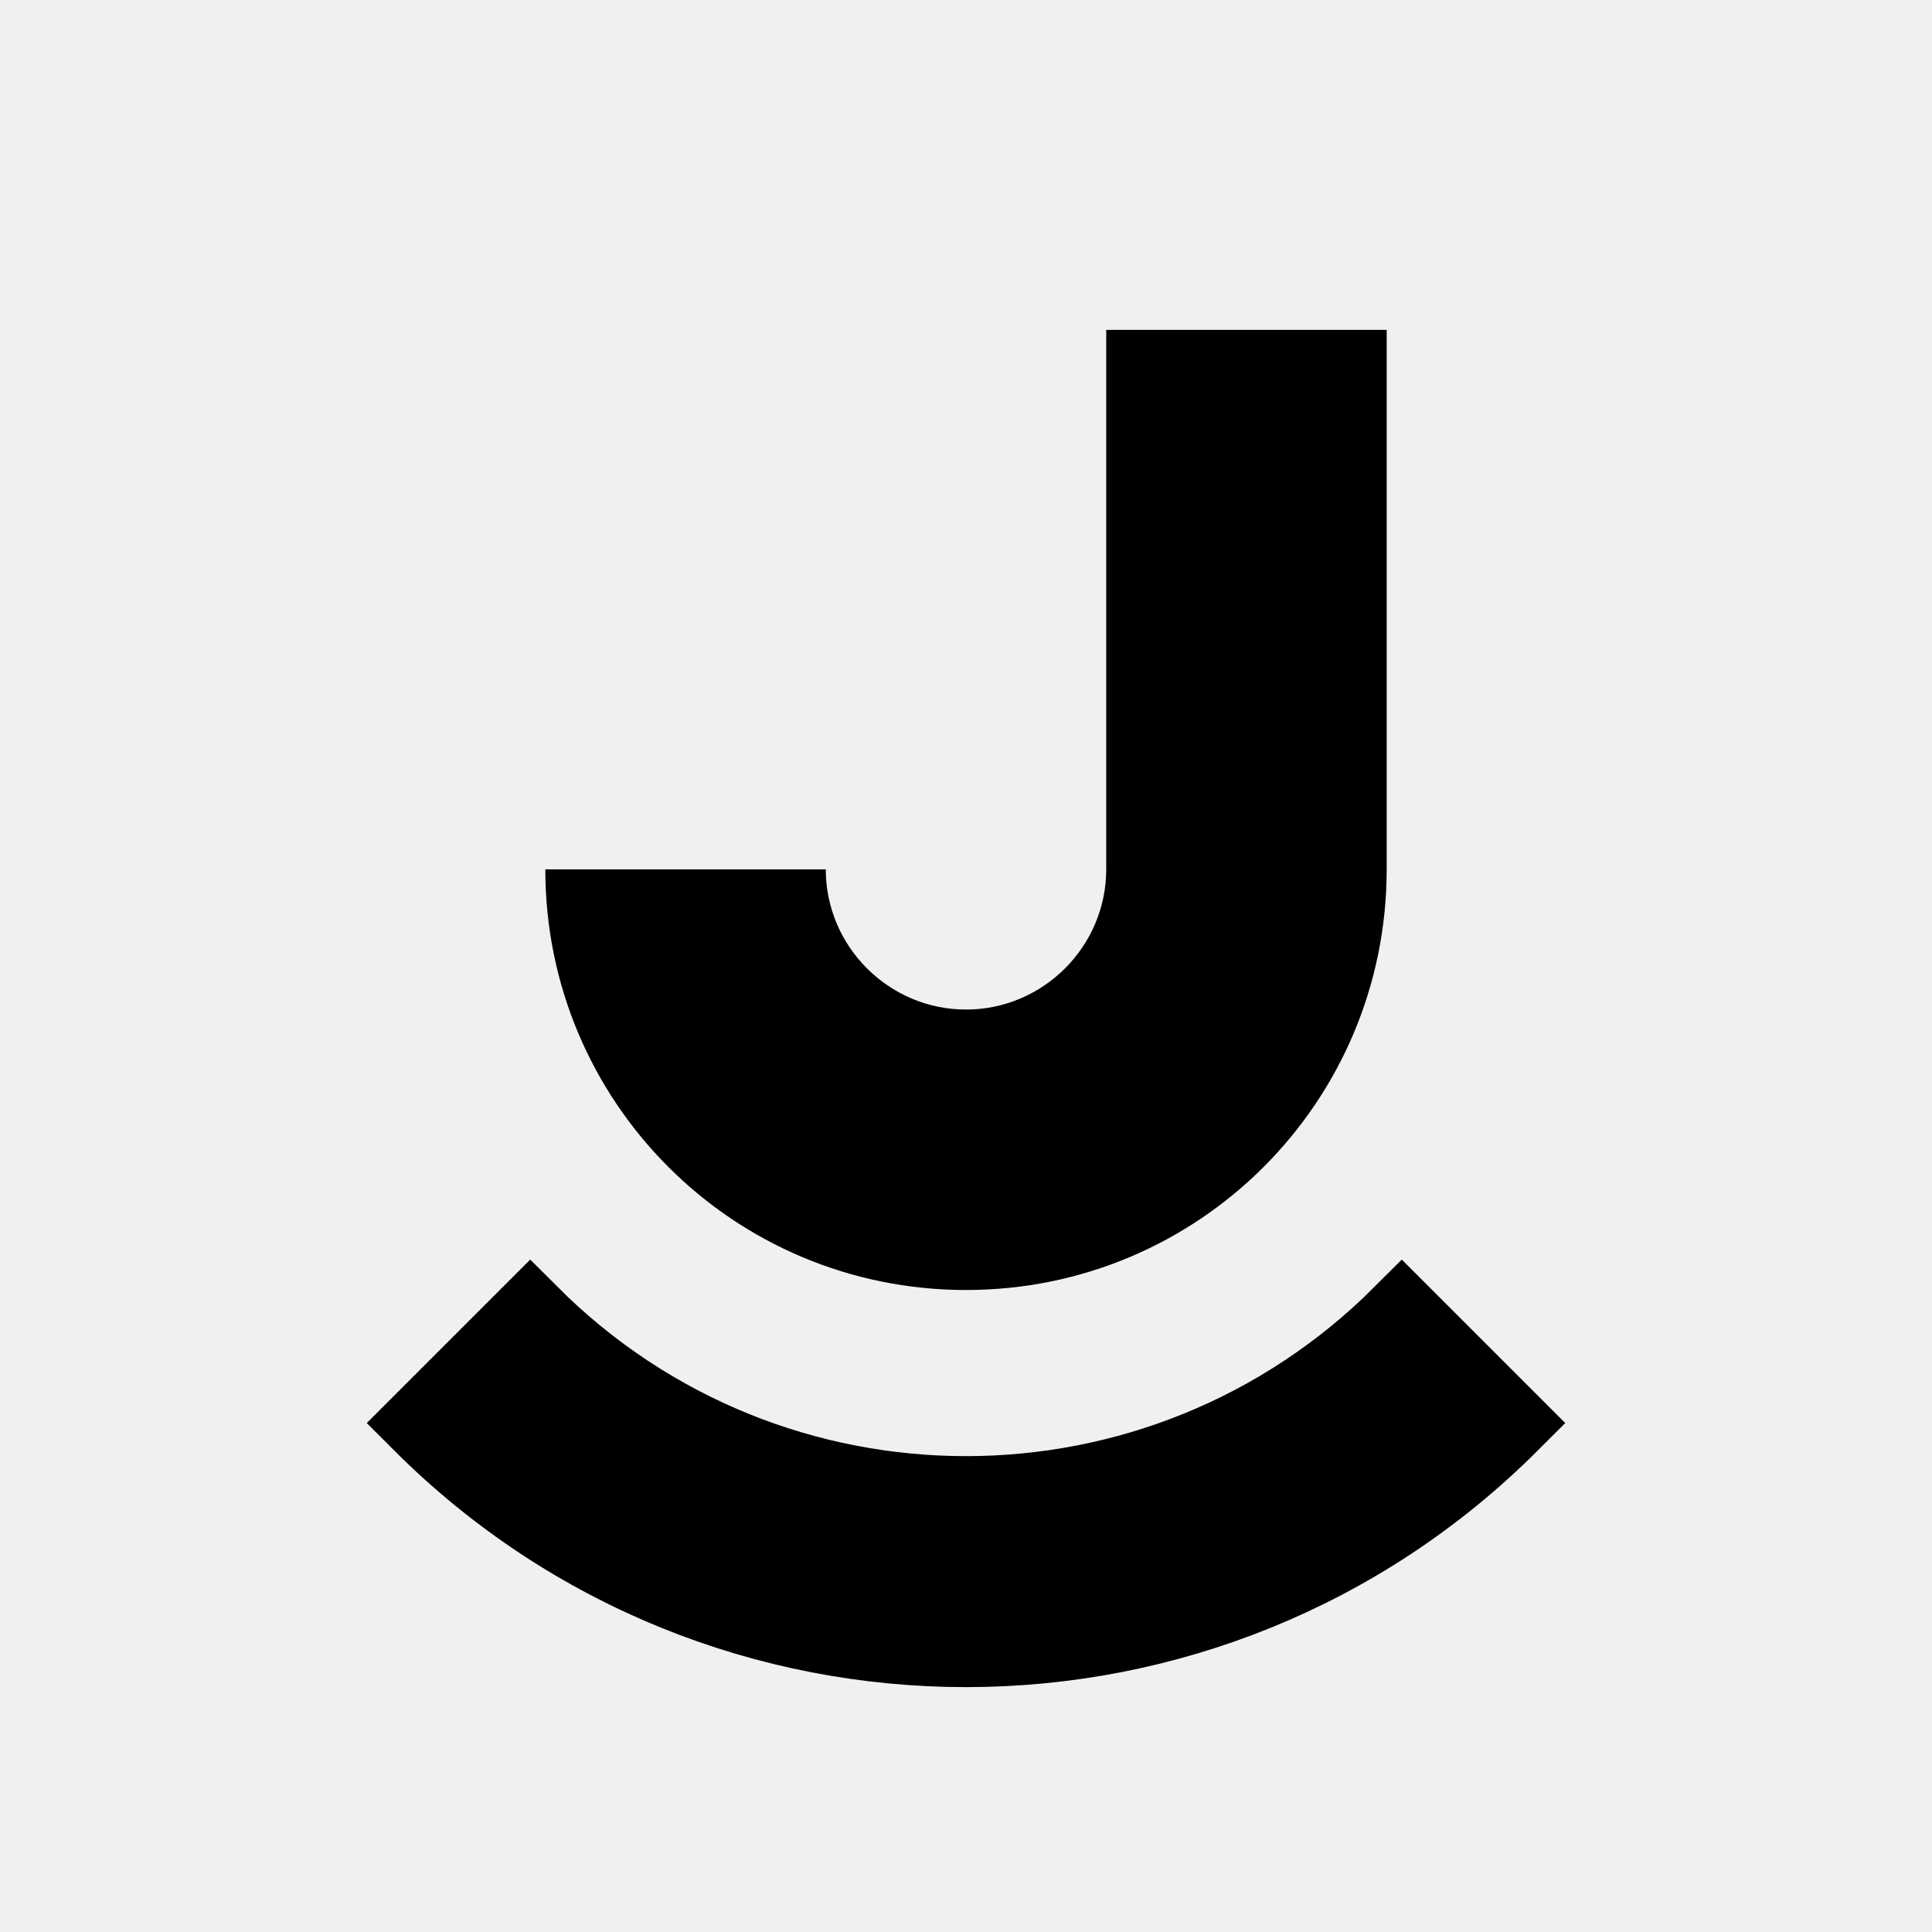
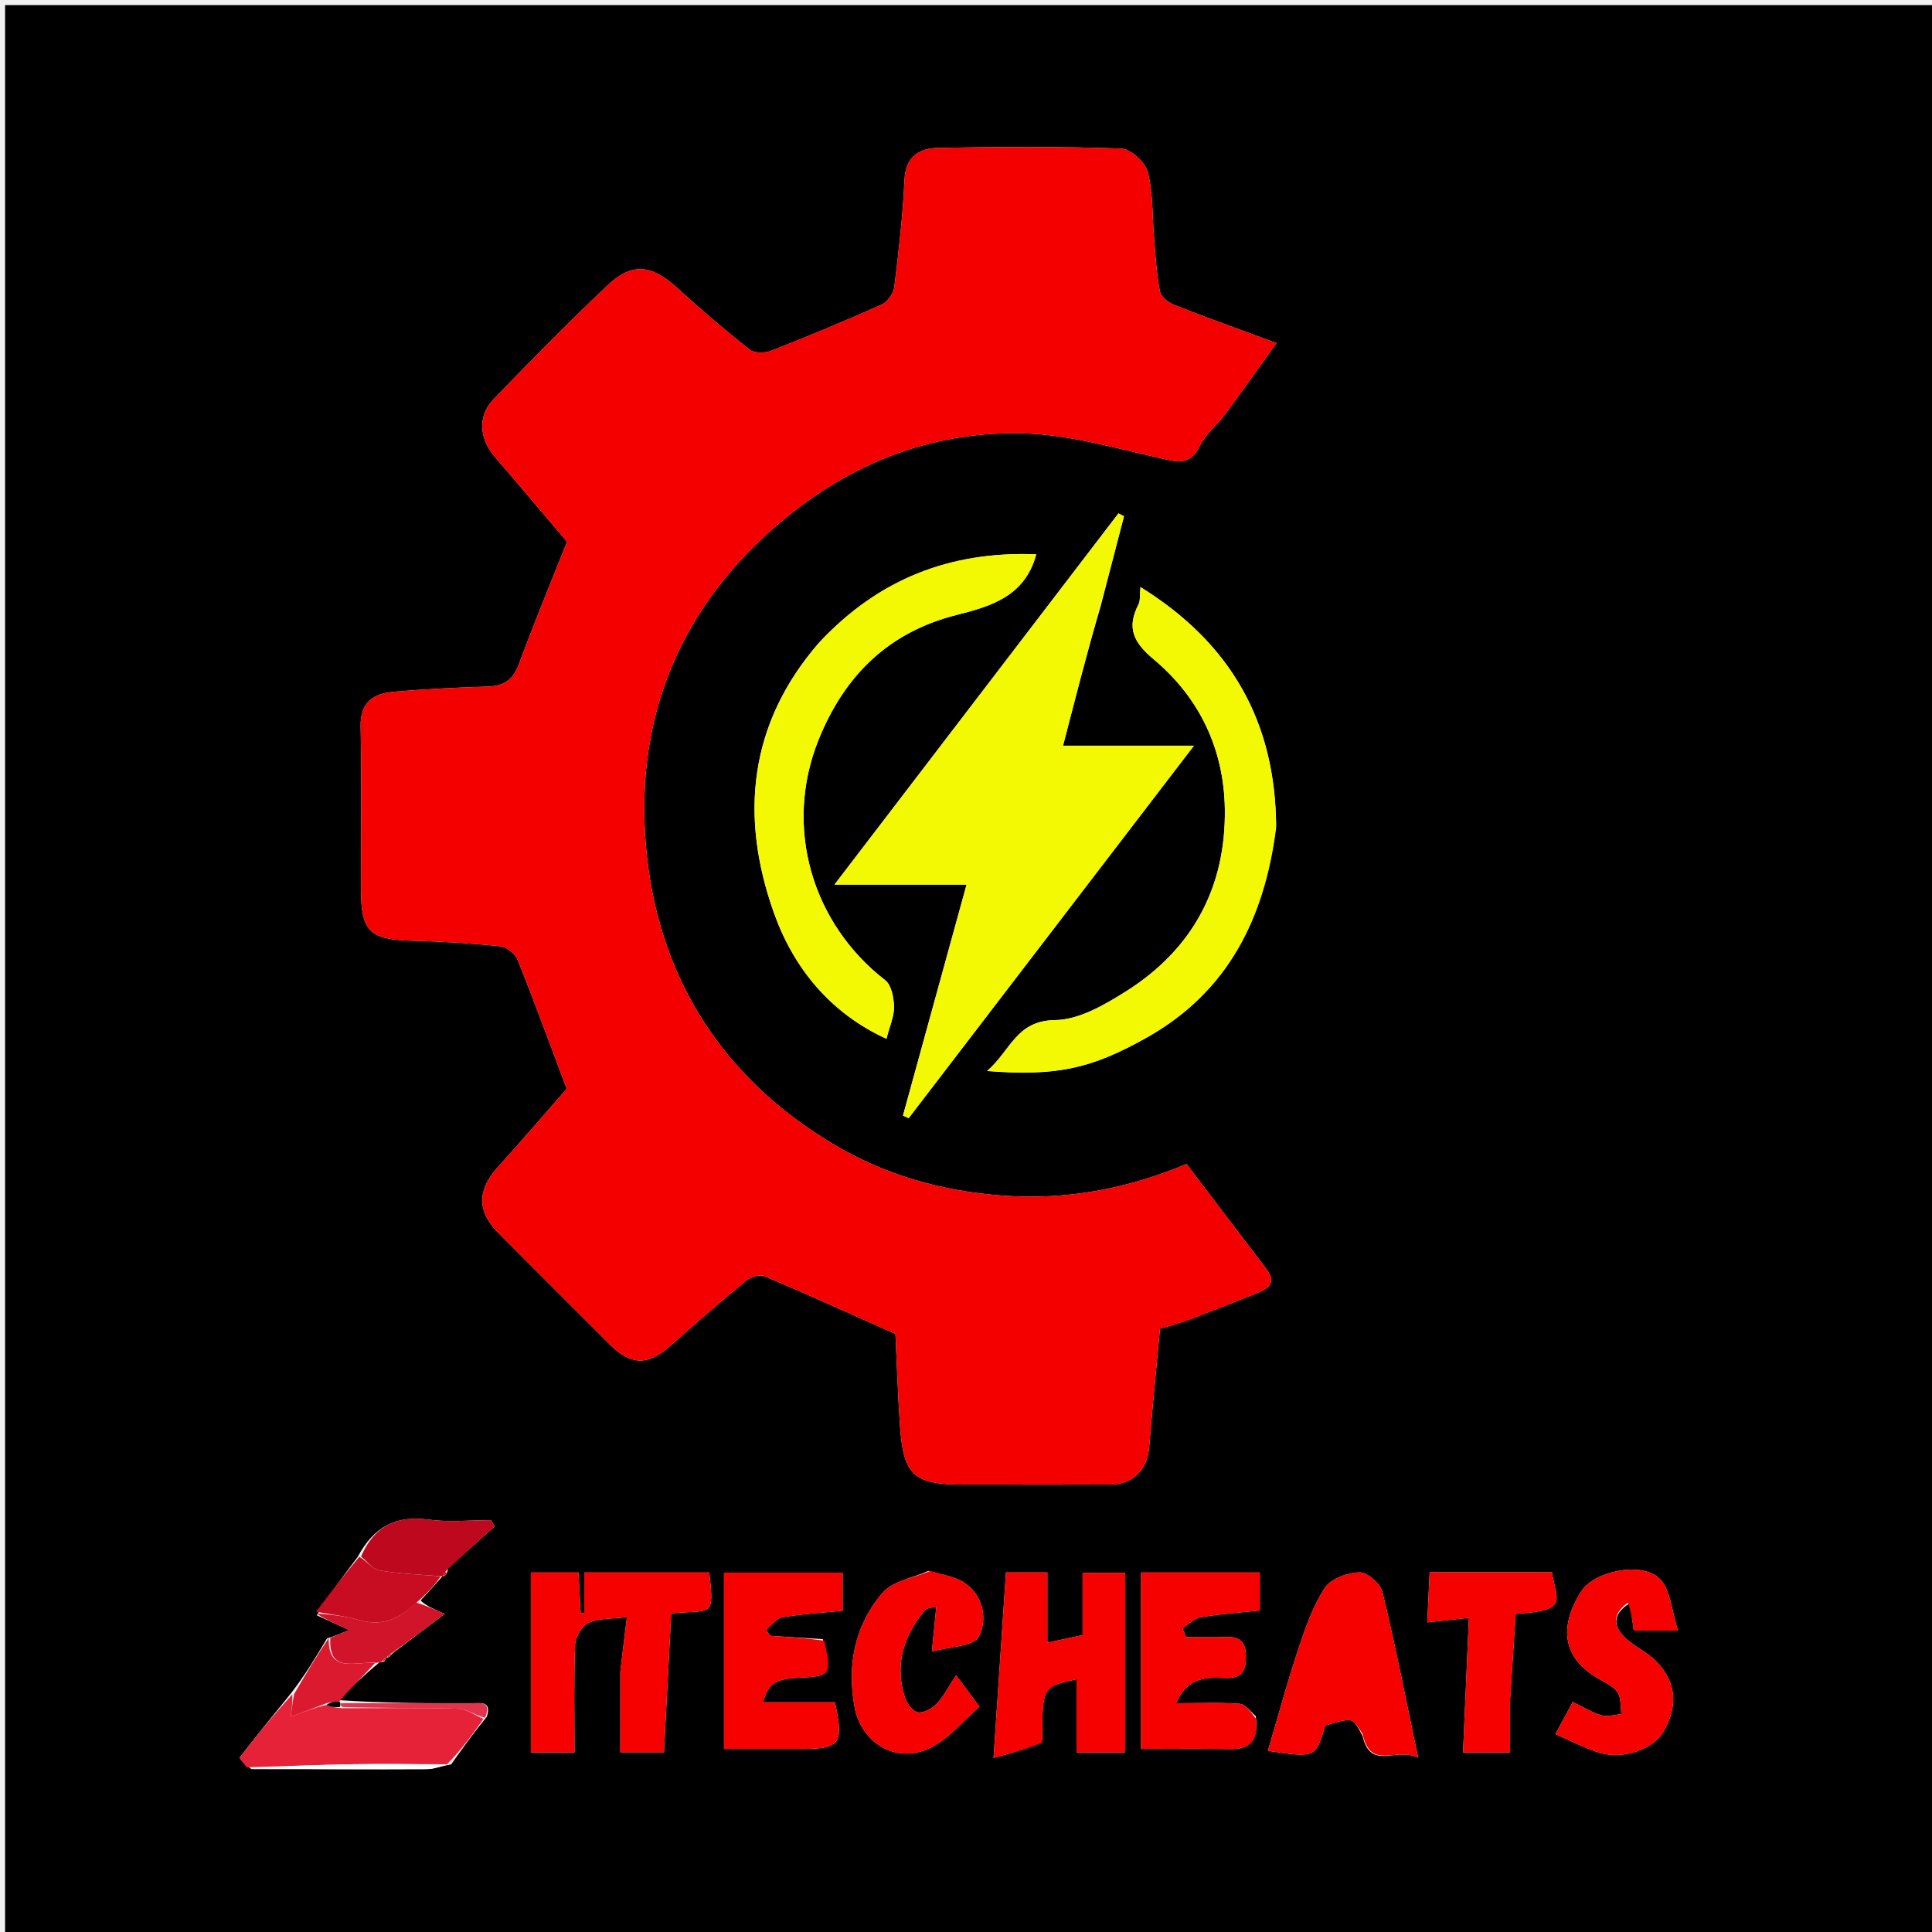
- <svg xmlns="http://www.w3.org/2000/svg" version="1.1" width="2048.00" height="2048.00" viewBox="0 0 2048.0 2048.0">
-   <g id="document" transform="matrix(1,0,0,1,1024.0,1024.0)">
-     <path d="M445.945,-674.314 L445.945,-102.478 C445.945,144.278 246.756,343.467 -7.92415e-05,343.467 C-246.756,343.467 -445.945,144.278 -445.945,-102.478 L-445.945,-102.478 L-148.648,-102.478 L-148.648,-102.478 C-148.648,-20.721 -81.757,46.17 -3.96681e-05,46.17 C81.757,46.17 148.648,-20.721 148.648,-102.478 L148.648,-674.314 L445.945,-674.314 Z " fill="#000000" fill-opacity="1.00" />
-     <path d="M-461.948,369.011 L-577.434,484.497 C-258.691,803.241 258.691,803.241 577.434,484.497 L461.948,369.01 C206.722,624.237 -206.722,624.237 -461.948,369.011 Z " fill="#000000" fill-opacity="1.00" stroke-width="81.73" stroke="#000000" stroke-linecap="square" stroke-linejoin="miter" />
-   </g>
+ <svg xmlns="http://www.w3.org/2000/svg" version="1.1" id="Layer_1" x="0px" y="0px" width="100%" viewBox="0 0 380 380" enable-background="new 0 0 380 380" xml:space="preserve">
+   <path fill="#000000" opacity="1" stroke="none" d=" M205,381   C136.667,381 68.833,381 1,381   C1,254.333 1,127.667 1,1   C127.667,1 254.333,1 381,1   C381,127.667 381,254.333 381,381   C322.5,381 264,381 205,381  M76.008,326.004   C76.008,326.004 76.033,326.067 76.541,325.936   C76.736,325.657 76.931,325.377 77.733,324.791   C80.817,322.463 83.902,320.134 87.463,317.445   C85.196,316.429 83.671,315.745 82.728,314.786   C84.183,313.212 85.637,311.639 87.035,310.02   C87.035,310.02 87.032,310.092 87.493,309.907   C87.823,309.705 87.937,309.417 88.148,308.421   C91.197,305.691 94.245,302.962 97.294,300.232   C97.055,299.819 96.816,299.406 96.577,298.993   C92.486,298.993 88.334,299.44 84.318,298.891   C77.874,298.011 73.549,300.241 70.33,306.261   C67.607,309.843 64.884,313.424 62.306,317.706   C63.789,318.379 65.271,319.052 68.711,320.613   C66.999,321.31 65.988,321.722 64.309,322.276   C62.2,325.807 60.091,329.338 57.272,333.004   C53.876,337.202 50.456,341.381 47.164,345.658   C47.021,345.844 48.055,346.934 49.494,347.97   C60.982,347.98 72.471,348.018 83.96,347.962   C85.317,347.955 86.671,347.428 88.741,347.021   C90.858,344.041 92.975,341.061 95.768,337.624   C96.746,334.414 94.414,335.022 92.708,335.019   C84.123,335.004 75.538,335.02 66.467,334.377   C69.022,331.941 71.577,329.504 74.587,327.001   C74.587,327.001 75.021,326.852 75.529,326.866   C75.707,326.591 75.886,326.317 76.008,326.004  M233.964,259.533   C238.364,257.817 242.78,256.139 247.158,254.367   C249.32,253.492 251.224,252.399 249.121,249.646   C243.869,242.768 238.646,235.868 233.386,228.944   C221.633,233.847 209.741,236.106 197.049,235.147   C185.029,234.239 173.932,231.066 163.686,224.91   C142.458,212.156 130.029,193.003 127.289,168.832   C124.22,141.765 133.584,118.719 155.193,101.333   C168.688,90.476 184.271,84.749 201.481,85.243   C210.313,85.497 219.113,88.096 227.843,90.019   C231.249,90.769 233.995,91.864 236.007,87.674   C237.112,85.373 239.355,83.644 240.92,81.535   C244.183,77.134 247.337,72.653 251.06,67.476   C243.737,64.769 237.331,62.479 231.002,59.99   C229.847,59.536 228.354,58.402 228.147,57.357   C227.481,53.991 227.303,50.524 227.01,47.09   C226.631,42.661 226.824,38.101 225.758,33.852   C225.273,31.921 222.4,29.284 220.532,29.219   C208.547,28.799 196.538,28.871 184.542,29.084   C180.852,29.149 178.122,30.751 177.908,35.36   C177.581,42.404 176.771,49.435 175.898,56.438   C175.74,57.708 174.561,59.396 173.414,59.91   C166.271,63.111 159.034,66.112 151.745,68.968   C150.498,69.457 148.399,69.513 147.471,68.782   C142.564,64.913 137.804,60.839 133.187,56.624   C128.155,52.031 124.319,51.555 119.421,56.195   C111.802,63.411 104.432,70.899 97.142,78.451   C93.887,81.823 94.237,86.276 97.358,89.897   C102.278,95.607 107.129,101.377 111.531,106.557   C108.227,114.891 104.975,122.719 102.046,130.666   C100.895,133.787 99.04,134.955 95.847,135.046   C89.741,135.22 83.632,135.542 77.545,136.049   C73.547,136.382 70.837,138.023 70.934,142.862   C71.148,153.524 70.999,164.193 71,174.86   C71.001,183.23 72.688,184.811 81.144,185.035   C86.917,185.187 92.697,185.525 98.438,186.12   C99.673,186.248 101.337,187.607 101.814,188.796   C105.077,196.914 108.075,205.138 111.468,214.15   C107.428,218.756 102.72,224.244 97.876,229.609   C93.852,234.066 93.813,238.285 98.009,242.491   C105.306,249.805 112.599,257.125 119.919,264.417   C124.079,268.56 127.377,268.616 131.679,264.834   C136.626,260.484 141.582,256.14 146.665,251.954   C147.576,251.204 149.394,250.598 150.34,250.997   C158.84,254.583 167.238,258.409 176.121,262.368   C176.398,268.065 176.595,274.334 177.031,280.586   C177.699,290.183 179.76,291.999 189.482,291.999   C199.148,291.999 208.815,292.032 218.481,291.984   C222.84,291.963 225.667,289.033 226.022,284.693   C226.665,276.849 227.446,269.016 228.155,261.334   C230.085,260.797 231.663,260.358 233.964,259.533  M216.562,118.969   C218.067,113.16 219.571,107.352 221.075,101.543   C220.713,101.353 220.351,101.163 219.99,100.973   C201.587,125.028 183.185,149.084 164.132,173.989   C173.423,173.989 181.616,173.989 190.113,173.989   C185.844,189.493 181.725,204.456 177.605,219.419   C177.976,219.592 178.347,219.765 178.718,219.938   C197.169,195.845 215.62,171.753 234.828,146.672   C225.244,146.672 217.201,146.672 209.084,146.672   C211.477,137.402 213.77,128.523 216.562,118.969  M250.997,162.368   C250.847,142.005 242.155,126.531 224.315,115.469   C224.154,117.055 224.32,118.117 223.922,118.889   C221.552,123.495 222.94,126.346 226.937,129.696   C235.928,137.229 240.75,147.371 240.914,159.15   C241.127,174.524 234.555,186.708 221.548,194.939   C217.292,197.632 212.226,200.589 207.501,200.642   C199.855,200.726 198.757,206.696 194.139,210.661   C207.79,211.695 214.607,210.246 225.612,204.04   C241.469,195.096 248.723,180.738 250.997,162.368  M160.984,126.522   C147.25,142.384 145.478,160.542 152.202,179.492   C156.061,190.371 163.286,199.256 174.353,204.321   C175.001,201.772 175.885,199.883 175.839,198.018   C175.795,196.231 175.339,193.753 174.114,192.803   C159.678,181.613 154.091,162.665 161,145.51   C166.068,132.924 174.696,124.368 188.052,120.979   C194.871,119.249 201.562,117.36 203.822,109.024   C187.052,108.384 172.91,113.758 160.984,126.522  M122.014,328.834   C122.014,334.102 122.014,339.371 122.014,344.642   C125.315,344.642 128.026,344.642 130.592,344.642   C131.083,335.27 131.554,326.259 132.022,317.339   C140.106,316.556 140.507,318.345 139.512,309.286   C131.472,309.286 123.414,309.286 114.912,309.286   C114.912,312.123 114.912,314.678 114.912,317.232   C114.677,317.237 114.442,317.242 114.207,317.247   C114.07,314.654 113.932,312.06 113.785,309.288   C110.822,309.288 108.101,309.288 104.418,309.288   C104.418,321.176 104.418,332.77 104.418,344.686   C106.867,344.686 109.74,344.686 113.001,344.686   C113.001,337.433 112.847,330.413 113.124,323.41   C113.183,321.914 114.487,319.783 115.789,319.18   C117.752,318.272 120.218,318.45 123.309,318.06   C122.88,321.505 122.481,324.702 122.014,328.834  M204.996,342.27   C205.009,331.759 205.009,331.759 211.739,330.296   C211.739,335.01 211.739,339.707 211.739,344.697   C214.886,344.697 217.755,344.697 221.312,344.697   C221.312,332.741 221.312,321.069 221.312,309.353   C218.698,309.353 215.982,309.353 212.937,309.353   C212.937,313.656 212.937,317.61 212.937,321.602   C210.582,322.109 208.55,322.546 205.999,323.095   C205.999,318.342 205.999,313.903 205.999,309.28   C203.129,309.28 200.734,309.28 197.86,309.28   C197.069,321.09 196.295,332.656 195.418,345.748   C199.106,344.765 202.041,343.982 204.996,342.27  M268.003,341.463   C269.589,348.334 274.483,343.583 278.925,345.696   C276.415,333.762 274.397,323.376 271.9,313.106   C271.503,311.47 268.921,309.221 267.406,309.265   C265.041,309.332 261.777,310.495 260.589,312.306   C258.217,315.922 256.739,320.209 255.354,324.372   C253.173,330.932 251.374,337.618 249.378,344.369   C258.747,345.766 258.747,345.766 260.671,339.374   C262.346,338.972 263.95,338.25 265.504,338.346   C266.378,338.399 267.169,339.801 268.003,341.463  M161.828,322.397   C158.388,322.182 154.948,321.967 151.508,321.751   C151.218,321.361 150.927,320.97 150.637,320.579   C151.711,319.721 152.69,318.309 153.877,318.105   C157.719,317.444 161.638,317.226 165.725,316.817   C165.725,314.188 165.725,311.804 165.725,309.317   C158.072,309.317 150.697,309.317 142.405,309.317   C142.405,321.24 142.405,332.837 142.405,344   C147.251,344 152.451,344.004 157.65,343.999   C165.266,343.993 166.026,343 164.212,334.815   C159.616,334.815 154.901,334.815 150.072,334.815   C151.131,331.11 152.546,330.211 157.007,330.001   C163.425,329.7 163.604,329.471 161.828,322.397  M246.994,337.54   C245.953,336.694 244.961,335.204 243.861,335.119   C239.982,334.82 236.066,335.003 231.315,335.003   C233.639,329.659 237.48,329.908 241.096,330.041   C244.273,330.157 245.072,328.648 245.055,325.778   C245.038,322.961 243.898,321.859 241.152,321.978   C238.536,322.091 235.911,322.002 233.291,322.002   C233.049,321.434 232.808,320.865 232.566,320.297   C233.76,319.532 234.876,318.307 236.162,318.089   C239.995,317.437 243.894,317.181 247.783,316.769   C247.783,314.059 247.783,311.789 247.783,309.287   C240.174,309.287 232.783,309.287 224.433,309.287   C224.433,321.203 224.433,332.826 224.433,343.999   C229.945,343.999 235.832,343.904 241.715,344.032   C245.693,344.119 247.623,342.574 246.994,337.54  M182.567,309   C179.521,310.379 175.585,310.988 173.6,313.285   C168.146,319.597 166.598,327.388 168.058,335.627   C169.323,342.769 176.13,346.949 182.751,343.892   C186.492,342.165 189.349,338.523 192.668,335.688   C190.796,333.179 189.571,331.535 188.048,329.492   C186.613,331.672 185.667,333.583 184.266,335.068   C183.36,336.028 181.712,336.954 180.544,336.797   C179.564,336.666 178.389,335.079 178.004,333.906   C175.879,327.429 177.739,321.738 181.944,316.667   C182.258,316.289 183.046,316.303 184.16,315.973   C183.882,318.834 183.649,321.224 183.296,324.849   C186.735,323.864 191.529,323.853 192.529,321.9   C194.228,318.581 193.533,313.898 189.663,311.306   C187.867,310.104 185.508,309.743 182.567,309  M320.607,315.294   C320.846,317.056 321.084,318.818 321.34,320.709   C323.862,320.709 326.258,320.709 330.039,320.709   C328.769,316.814 328.603,312.683 326.455,310.533   C322.926,307.002 313.498,309.055 311.008,312.994   C306.434,320.229 307.56,326.151 314.205,330.053   C315.605,330.875 317.277,331.606 318.144,332.852   C318.9,333.938 318.697,335.692 318.918,337.15   C317.597,337.257 316.172,337.727 314.979,337.385   C313.149,336.862 311.48,335.78 309.35,334.745   C308.222,336.836 307.191,338.747 305.93,341.083   C309.115,342.446 311.843,343.932 314.756,344.786   C319.279,346.112 325.077,344.043 327.035,340.812   C330.071,335.806 329.818,331.04 325.891,326.887   C324.253,325.155 321.922,324.099 320.091,322.522   C317.459,320.255 316.703,317.728 320.607,315.294  M297,334.518   C297.375,328.797 297.75,323.076 298.12,317.415   C308.601,316.81 306.184,314.908 305.245,309.248   C297.315,309.248 289.385,309.248 281.193,309.248   C281.039,312.515 280.896,315.552 280.729,319.099   C283.309,318.82 285.966,318.533 288.917,318.214   C288.527,327.136 288.146,335.814 287.758,344.694   C291.209,344.694 293.922,344.694 297,344.694   C297,341.426 297,338.459 297,334.518  z" />
+   <path fill="#F40000" opacity="1" stroke="none" d=" M233.602,259.726   C231.663,260.358 230.085,260.797 228.155,261.334   C227.446,269.016 226.665,276.849 226.022,284.693   C225.667,289.033 222.84,291.963 218.481,291.984   C208.815,292.032 199.148,291.999 189.482,291.999   C179.76,291.999 177.699,290.183 177.031,280.586   C176.595,274.334 176.398,268.065 176.121,262.368   C167.238,258.409 158.84,254.583 150.34,250.997   C149.394,250.598 147.576,251.204 146.665,251.954   C141.582,256.14 136.626,260.484 131.679,264.834   C127.377,268.616 124.079,268.56 119.919,264.417   C112.599,257.125 105.306,249.805 98.009,242.491   C93.813,238.285 93.852,234.066 97.876,229.609   C102.72,224.244 107.428,218.756 111.468,214.15   C108.075,205.138 105.077,196.914 101.814,188.796   C101.337,187.607 99.673,186.248 98.438,186.12   C92.697,185.525 86.917,185.187 81.144,185.035   C72.688,184.811 71.001,183.23 71,174.86   C70.999,164.193 71.148,153.524 70.934,142.862   C70.837,138.023 73.547,136.382 77.545,136.049   C83.632,135.542 89.741,135.22 95.847,135.046   C99.04,134.955 100.895,133.787 102.046,130.666   C104.975,122.719 108.227,114.891 111.531,106.557   C107.129,101.377 102.278,95.607 97.358,89.897   C94.237,86.276 93.887,81.823 97.142,78.451   C104.432,70.899 111.802,63.411 119.421,56.195   C124.319,51.555 128.155,52.031 133.187,56.624   C137.804,60.839 142.564,64.913 147.471,68.782   C148.399,69.513 150.498,69.457 151.745,68.968   C159.034,66.112 166.271,63.111 173.414,59.91   C174.561,59.396 175.74,57.708 175.898,56.438   C176.771,49.435 177.581,42.404 177.908,35.36   C178.122,30.751 180.852,29.149 184.542,29.084   C196.538,28.871 208.547,28.799 220.532,29.219   C222.4,29.284 225.273,31.921 225.758,33.852   C226.824,38.101 226.631,42.661 227.01,47.09   C227.303,50.524 227.481,53.991 228.147,57.357   C228.354,58.402 229.847,59.536 231.002,59.99   C237.331,62.479 243.737,64.769 251.06,67.476   C247.337,72.653 244.183,77.134 240.92,81.535   C239.355,83.644 237.112,85.373 236.007,87.674   C233.995,91.864 231.249,90.769 227.843,90.019   C219.113,88.096 210.313,85.497 201.481,85.243   C184.271,84.749 168.688,90.476 155.193,101.333   C133.584,118.719 124.22,141.765 127.289,168.832   C130.029,193.003 142.458,212.156 163.686,224.91   C173.932,231.066 185.029,234.239 197.049,235.147   C209.741,236.106 221.633,233.847 233.386,228.944   C238.646,235.868 243.869,242.768 249.121,249.646   C251.224,252.399 249.32,253.492 247.158,254.367   C242.78,256.139 238.364,257.817 233.602,259.726  z" />
+   <path fill="#F3F803" opacity="1" stroke="none" d=" M216.313,119.306   C213.77,128.523 211.477,137.402 209.084,146.672   C217.201,146.672 225.244,146.672 234.828,146.672   C215.62,171.753 197.169,195.845 178.718,219.938   C178.347,219.765 177.976,219.592 177.605,219.419   C181.725,204.456 185.844,189.493 190.113,173.989   C181.616,173.989 173.423,173.989 164.132,173.989   C183.185,149.084 201.587,125.028 219.99,100.973   C220.351,101.163 220.713,101.353 221.075,101.543   C219.571,107.352 218.067,113.16 216.313,119.306  z" />
+   <path fill="#F3F803" opacity="1" stroke="none" d=" M250.999,162.836   C248.723,180.738 241.469,195.096 225.612,204.04   C214.607,210.246 207.79,211.695 194.139,210.661   C198.757,206.696 199.855,200.726 207.501,200.642   C212.226,200.589 217.292,197.632 221.548,194.939   C234.555,186.708 241.127,174.524 240.914,159.15   C240.75,147.371 235.928,137.229 226.937,129.696   C222.94,126.346 221.552,123.495 223.922,118.889   C224.32,118.117 224.154,117.055 224.315,115.469   C242.155,126.531 250.847,142.005 250.999,162.836  z" />
+   <path fill="#F3F803" opacity="1" stroke="none" d=" M161.235,126.266   C172.91,113.758 187.052,108.384 203.822,109.024   C201.562,117.36 194.871,119.249 188.052,120.979   C174.696,124.368 166.068,132.924 161,145.51   C154.091,162.665 159.678,181.613 174.114,192.803   C175.339,193.753 175.795,196.231 175.839,198.018   C175.885,199.883 175.001,201.772 174.353,204.321   C163.286,199.256 156.061,190.371 152.202,179.492   C145.478,160.542 147.25,142.384 161.235,126.266  z" />
+   <path fill="#F60000" opacity="1" stroke="none" d=" M122.049,328.366   C122.481,324.702 122.88,321.505 123.309,318.06   C120.218,318.45 117.752,318.272 115.789,319.18   C114.487,319.783 113.183,321.914 113.124,323.41   C112.847,330.413 113.001,337.433 113.001,344.686   C109.74,344.686 106.867,344.686 104.418,344.686   C104.418,332.77 104.418,321.176 104.418,309.288   C108.101,309.288 110.822,309.288 113.785,309.288   C113.932,312.06 114.07,314.654 114.207,317.247   C114.442,317.242 114.677,317.237 114.912,317.232   C114.912,314.678 114.912,312.123 114.912,309.286   C123.414,309.286 131.472,309.286 139.512,309.286   C140.507,318.345 140.106,316.556 132.022,317.339   C131.554,326.259 131.083,335.27 130.592,344.642   C128.026,344.642 125.315,344.642 122.014,344.642   C122.014,339.371 122.014,334.102 122.049,328.366  z" />
+   <path fill="#F60000" opacity="1" stroke="none" d=" M204.986,342.734   C202.041,343.982 199.106,344.765 195.418,345.748   C196.295,332.656 197.069,321.09 197.86,309.28   C200.734,309.28 203.129,309.28 205.999,309.28   C205.999,313.903 205.999,318.342 205.999,323.095   C208.55,322.546 210.582,322.109 212.937,321.602   C212.937,317.61 212.937,313.656 212.937,309.353   C215.982,309.353 218.698,309.353 221.312,309.353   C221.312,321.069 221.312,332.741 221.312,344.697   C217.755,344.697 214.886,344.697 211.739,344.697   C211.739,339.707 211.739,335.01 211.739,330.296   C205.009,331.759 205.009,331.759 204.986,342.734  z" />
+   <path fill="#F60000" opacity="1" stroke="none" d=" M268,341.029   C267.169,339.801 266.378,338.399 265.504,338.346   C263.95,338.25 262.346,338.972 260.671,339.374   C258.747,345.766 258.747,345.766 249.378,344.369   C251.374,337.618 253.173,330.932 255.354,324.372   C256.739,320.209 258.217,315.922 260.589,312.306   C261.777,310.495 265.041,309.332 267.406,309.265   C268.921,309.221 271.503,311.47 271.9,313.106   C274.397,323.376 276.415,333.762 278.925,345.696   C274.483,343.583 269.589,348.334 268,341.029  z" />
+   <path fill="#F60000" opacity="1" stroke="none" d=" M162.14,322.714   C163.604,329.471 163.425,329.7 157.007,330.001   C152.546,330.211 151.131,331.11 150.072,334.815   C154.901,334.815 159.616,334.815 164.212,334.815   C166.026,343 165.266,343.993 157.65,343.999   C152.451,344.004 147.251,344 142.405,344   C142.405,332.837 142.405,321.24 142.405,309.317   C150.697,309.317 158.072,309.317 165.725,309.317   C165.725,311.804 165.725,314.188 165.725,316.817   C161.638,317.226 157.719,317.444 153.877,318.105   C152.69,318.309 151.711,319.721 150.637,320.579   C150.927,320.97 151.218,321.361 151.508,321.751   C154.948,321.967 158.388,322.182 162.14,322.714  z" />
+   <path fill="#F60000" opacity="1" stroke="none" d=" M246.997,337.997   C247.623,342.574 245.693,344.119 241.715,344.032   C235.832,343.904 229.945,343.999 224.433,343.999   C224.433,332.826 224.433,321.203 224.433,309.287   C232.783,309.287 240.174,309.287 247.783,309.287   C247.783,311.789 247.783,314.059 247.783,316.769   C243.894,317.181 239.995,317.437 236.162,318.089   C234.876,318.307 233.76,319.532 232.566,320.297   C232.808,320.865 233.049,321.434 233.291,322.002   C235.911,322.002 238.536,322.091 241.152,321.978   C243.898,321.859 245.038,322.961 245.055,325.778   C245.072,328.648 244.273,330.157 241.096,330.041   C237.48,329.908 233.639,329.659 231.315,335.003   C236.066,335.003 239.982,334.82 243.861,335.119   C244.961,335.204 245.953,336.694 246.997,337.997  z" />
+   <path fill="#F60000" opacity="1" stroke="none" d=" M182.986,309   C185.508,309.743 187.867,310.104 189.663,311.306   C193.533,313.898 194.228,318.581 192.529,321.9   C191.529,323.853 186.735,323.864 183.296,324.849   C183.649,321.224 183.882,318.834 184.16,315.973   C183.046,316.303 182.258,316.289 181.944,316.667   C177.739,321.738 175.879,327.429 178.004,333.906   C178.389,335.079 179.564,336.666 180.544,336.797   C181.712,336.954 183.36,336.028 184.266,335.068   C185.667,333.583 186.613,331.672 188.048,329.492   C189.571,331.535 190.796,333.179 192.668,335.688   C189.349,338.523 186.492,342.165 182.751,343.892   C176.13,346.949 169.323,342.769 168.058,335.627   C166.598,327.388 168.146,319.597 173.6,313.285   C175.585,310.988 179.521,310.379 182.986,309  z" />
+   <path fill="#F60000" opacity="1" stroke="none" d=" M320.198,315.216   C316.703,317.728 317.459,320.255 320.091,322.522   C321.922,324.099 324.253,325.155 325.891,326.887   C329.818,331.04 330.071,335.806 327.035,340.812   C325.077,344.043 319.279,346.112 314.756,344.786   C311.843,343.932 309.115,342.446 305.93,341.083   C307.191,338.747 308.222,336.836 309.35,334.745   C311.48,335.78 313.149,336.862 314.979,337.385   C316.172,337.727 317.597,337.257 318.918,337.15   C318.697,335.692 318.9,333.938 318.144,332.852   C317.277,331.606 315.605,330.875 314.205,330.053   C307.56,326.151 306.434,320.229 311.008,312.994   C313.498,309.055 322.926,307.002 326.455,310.533   C328.603,312.683 328.769,316.814 330.039,320.709   C326.258,320.709 323.862,320.709 321.34,320.709   C321.084,318.818 320.846,317.056 320.198,315.216  z" />
+   <path fill="#E62238" opacity="1" stroke="none" d=" M48.541,347.604   C48.055,346.934 47.021,345.844 47.164,345.658   C50.456,341.381 53.876,337.202 57.5,333.267   C57.562,334.779 57.396,336.028 57.179,337.671   C60.032,336.587 62.078,335.811 64.206,335.348   C65.131,335.764 65.973,335.867 67.296,335.984   C75.218,335.995 82.663,335.868 90.099,336.086   C91.781,336.135 93.428,337.384 95.091,338.081   C92.975,341.061 90.858,344.041 87.918,347.01   C81.306,346.991 75.516,346.9 69.729,346.998   C62.665,347.117 55.604,347.394 48.541,347.604  z" />
+   <path fill="#F60000" opacity="1" stroke="none" d=" M297,335.005   C297,338.459 297,341.426 297,344.694   C293.922,344.694 291.209,344.694 287.758,344.694   C288.146,335.814 288.527,327.136 288.917,318.214   C285.966,318.533 283.309,318.82 280.729,319.099   C280.896,315.552 281.039,312.515 281.193,309.248   C289.385,309.248 297.315,309.248 305.246,309.25   C306.184,314.908 308.601,316.81 298.12,317.415   C297.75,323.076 297.375,328.797 297,335.005  z" />
+   <path fill="#BE081D" opacity="1" stroke="none" d=" M71.016,306.148   C73.549,300.241 77.874,298.011 84.318,298.891   C88.334,299.44 92.486,298.993 96.577,298.993   C96.816,299.406 97.055,299.819 97.294,300.232   C94.245,302.962 91.197,305.691 87.823,308.878   C87.298,309.561 87.143,309.813 87.032,310.092   C87.032,310.092 87.035,310.02 86.631,310.018   C82.352,309.675 78.442,309.544 74.625,308.879   C73.303,308.649 72.212,307.096 71.016,306.148  z" />
+   <path fill="#C80C22" opacity="1" stroke="none" d=" M70.673,306.204   C72.212,307.096 73.303,308.649 74.625,308.879   C78.442,309.544 82.352,309.675 86.659,310.041   C85.637,311.639 84.183,313.212 82.095,315.045   C78.513,318.53 75.084,319.919 70.656,318.647   C67.895,317.854 64.998,317.537 62.162,317.006   C64.884,313.424 67.607,309.843 70.673,306.204  z" />
+   <path fill="#D1142A" opacity="1" stroke="none" d=" M62.234,317.356   C64.998,317.537 67.895,317.854 70.656,318.647   C75.084,319.919 78.513,318.53 81.804,315.183   C83.671,315.745 85.196,316.429 87.463,317.445   C83.902,320.134 80.817,322.463 77.208,325.055   C76.405,325.515 76.188,325.764 76.033,326.067   C76.033,326.067 76.008,326.004 75.837,326.124   C75.404,326.397 75.189,326.6 75.021,326.852   C75.021,326.852 74.587,327.001 73.996,327.054   C69.833,326.743 64.562,329.255 64.977,322.133   C65.988,321.722 66.999,321.31 68.711,320.613   C65.271,319.052 63.789,318.379 62.234,317.356  z" />
+   <path fill="#DC1A2F" opacity="1" stroke="none" d=" M64.643,322.204   C64.562,329.255 69.833,326.743 73.769,327.088   C71.577,329.504 69.022,331.941 66.731,334.67   C66.996,334.964 67.061,335.002 66.775,334.694   C65.701,334.601 64.912,334.818 64.123,335.034   C62.078,335.811 60.032,336.587 57.179,337.671   C57.396,336.028 57.562,334.779 57.854,333.2   C60.091,329.338 62.2,325.807 64.643,322.204  z" />
+   <path fill="#FFFFFF" opacity="1" stroke="none" d=" M49.017,347.787   C55.604,347.394 62.665,347.117 69.729,346.998   C75.516,346.9 81.306,346.991 87.56,347.07   C86.671,347.428 85.317,347.955 83.96,347.962   C72.471,348.018 60.982,347.98 49.017,347.787  z" />
+   <path fill="#E4334F" opacity="1" stroke="none" d=" M95.43,337.852   C93.428,337.384 91.781,336.135 90.099,336.086   C82.663,335.868 75.218,335.995 67.356,335.741   C66.935,335.485 67.061,335.002 67.061,335.002   C67.061,335.002 66.996,334.964 66.974,334.995   C75.538,335.02 84.123,335.004 92.708,335.019   C94.414,335.022 96.746,334.414 95.43,337.852  z" />
+   <path fill="#C80C22" opacity="1" stroke="none" d=" M87.262,310   C87.143,309.813 87.298,309.561 87.666,309.189   C87.937,309.417 87.823,309.705 87.262,310  z" />
+   <path fill="#DC1A2F" opacity="1" stroke="none" d=" M76.287,326.001   C76.188,325.764 76.405,325.515 76.904,325.209   C76.931,325.377 76.736,325.657 76.287,326.001  z" />
+   <path fill="#DC1A2F" opacity="1" stroke="none" d=" M75.275,326.859   C75.189,326.6 75.404,326.397 75.865,326.143   C75.886,326.317 75.707,326.591 75.275,326.859  z" />
+   <path fill="#000000" opacity="1" stroke="none" d=" M66.775,334.694   C67.061,335.002 66.935,335.485 66.876,335.727   C65.973,335.867 65.131,335.764 64.206,335.348   C64.912,334.818 65.701,334.601 66.775,334.694  z" />
</svg>
